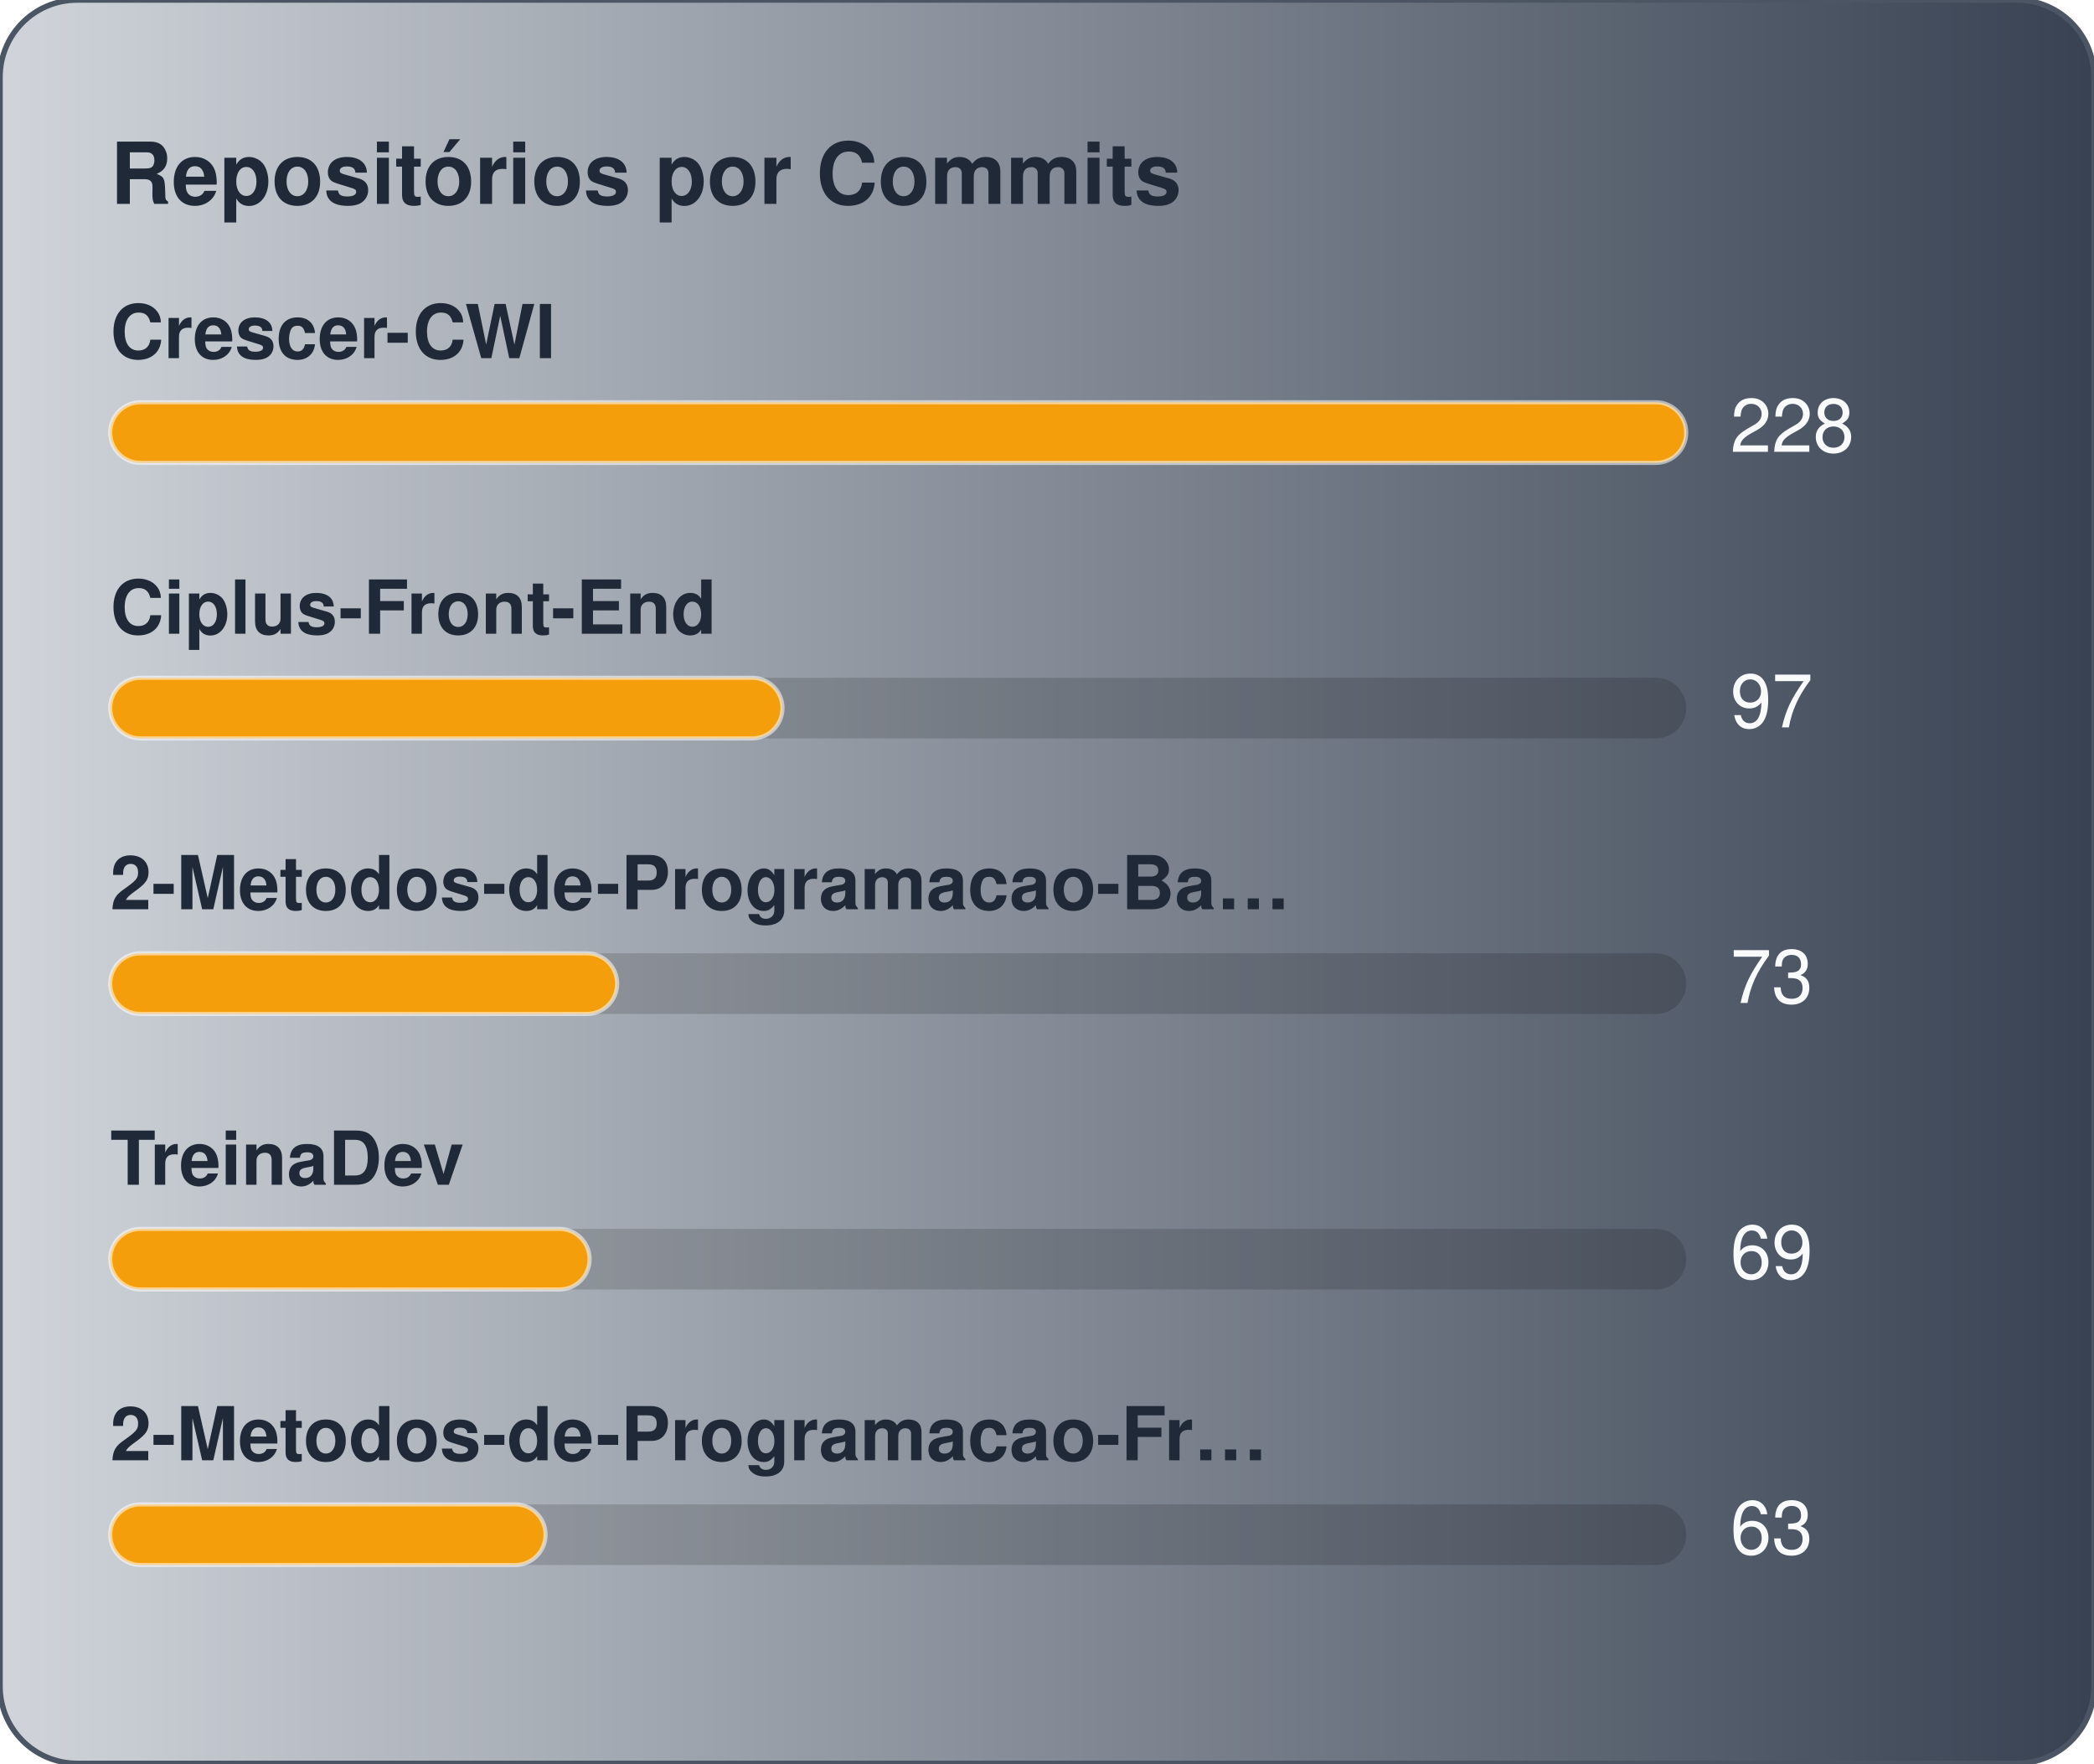
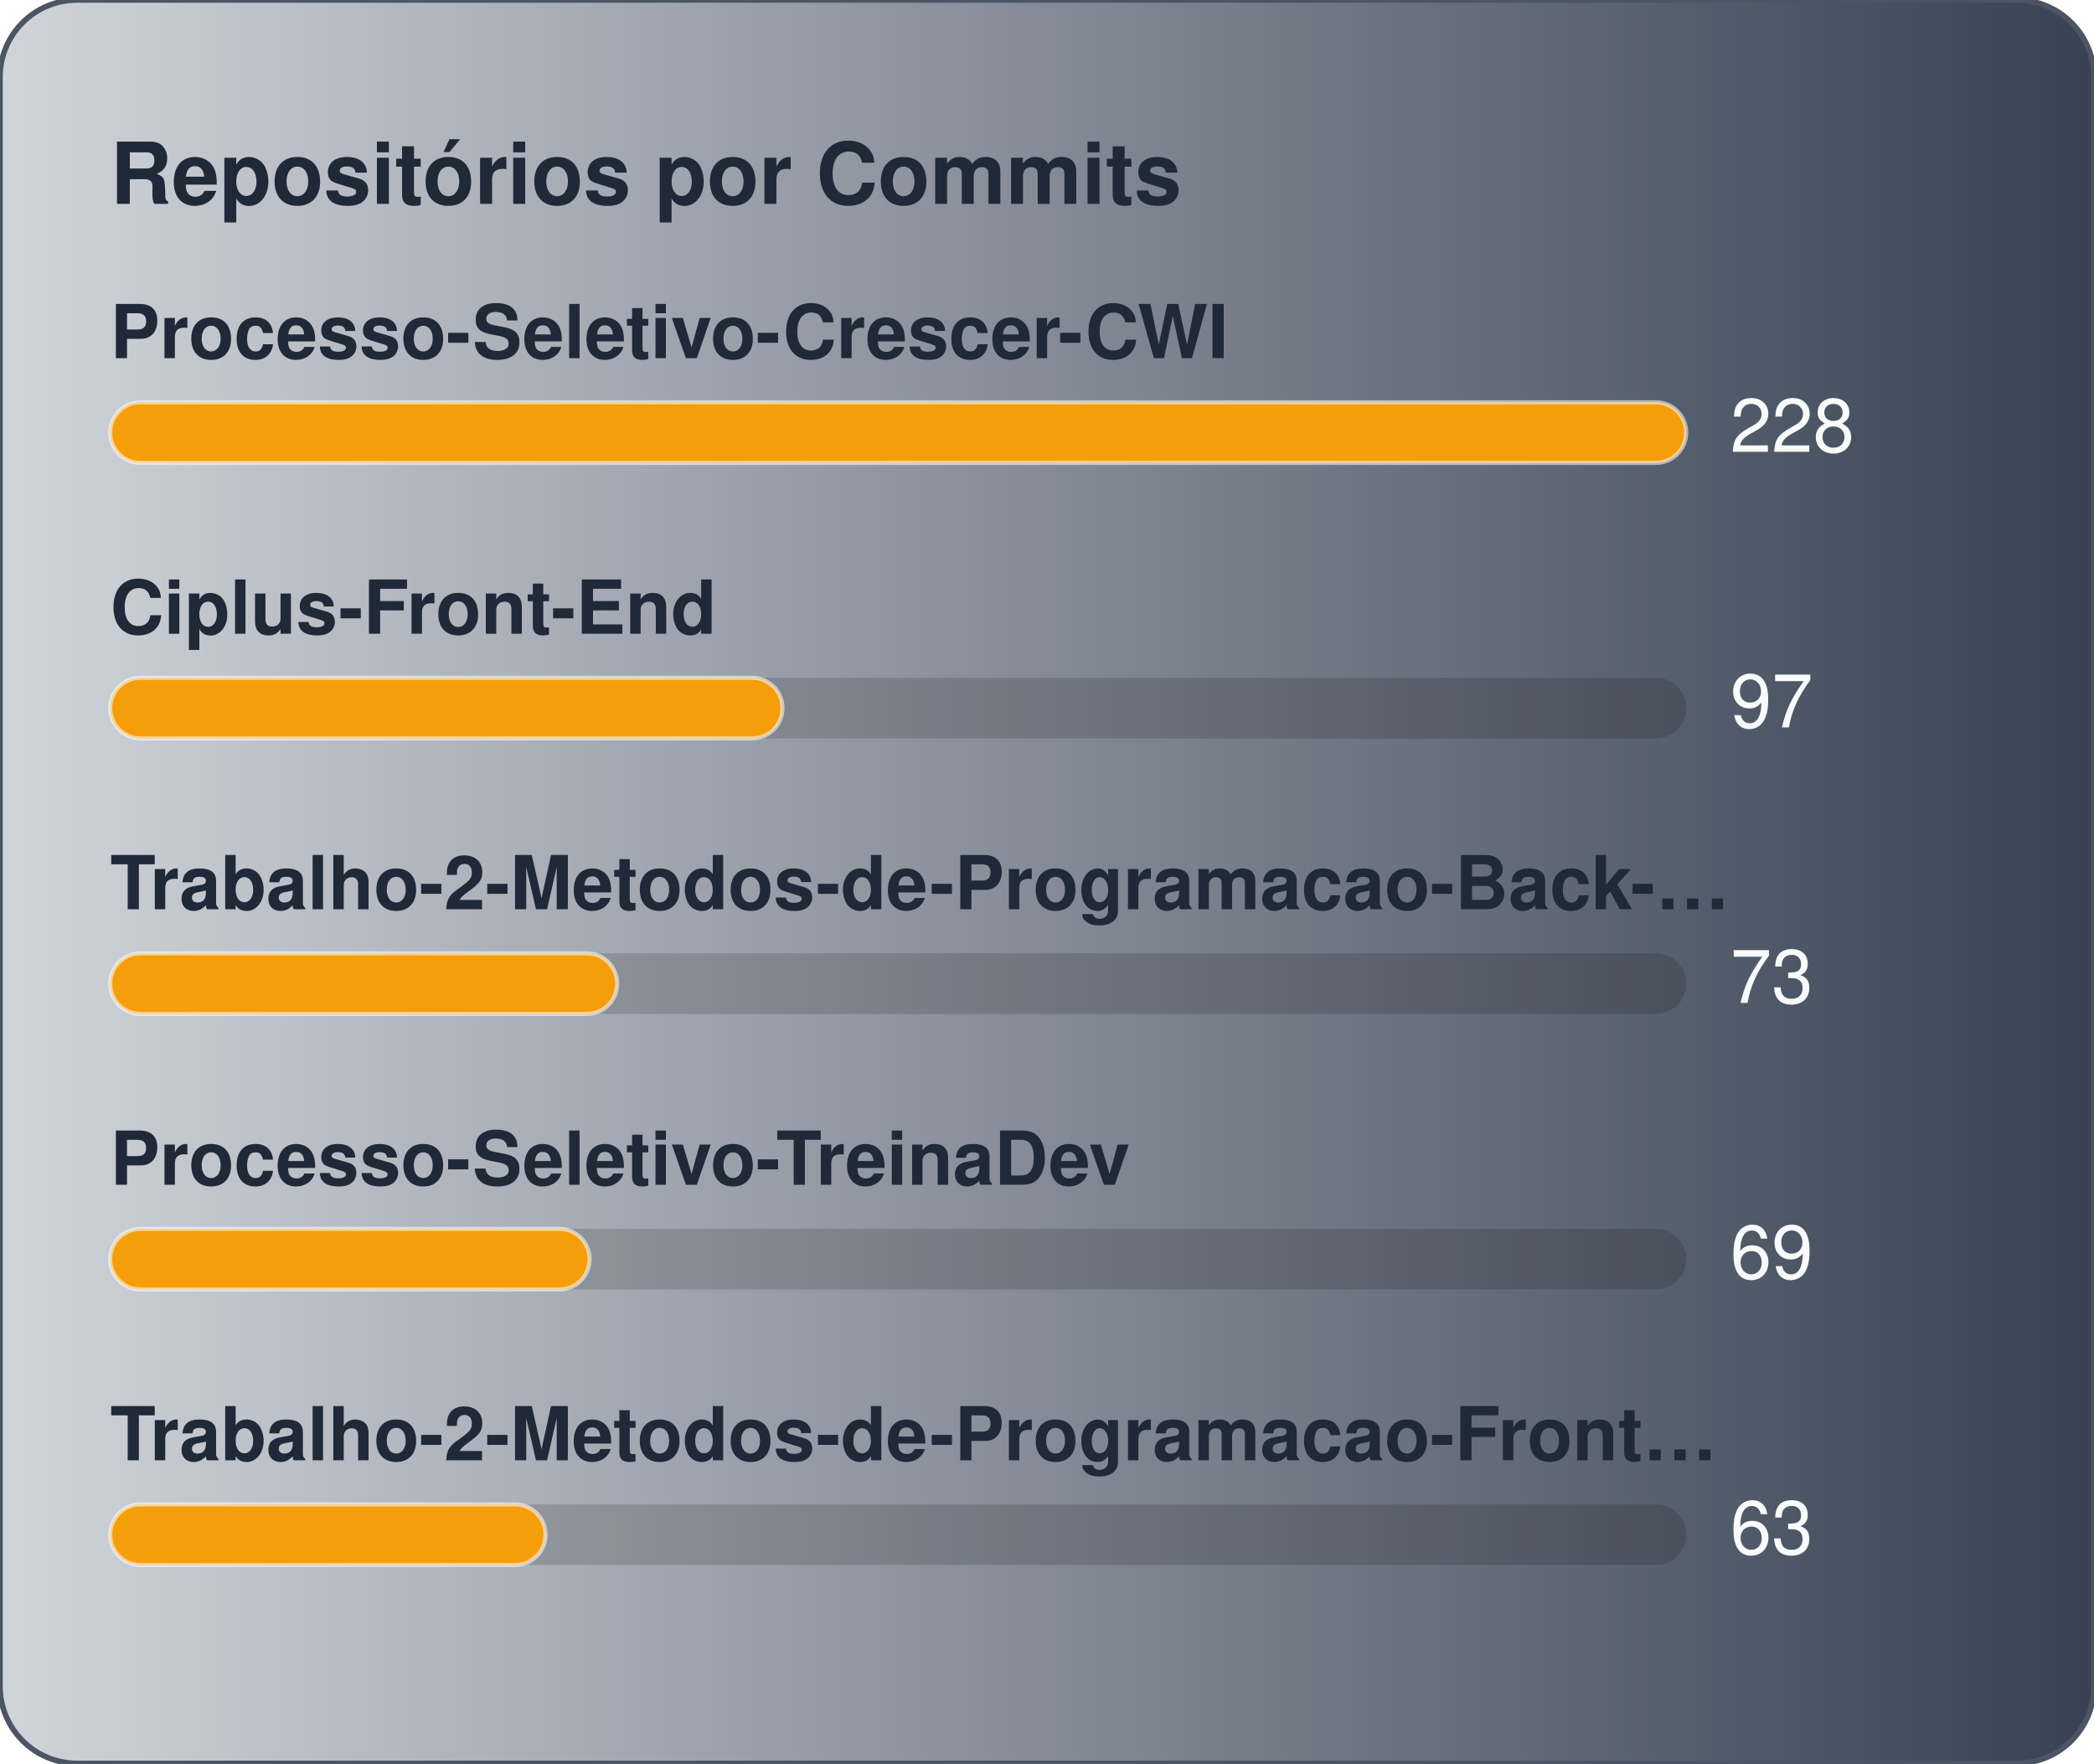
<svg xmlns="http://www.w3.org/2000/svg" width="380" height="320" viewBox="0 0 380 320" role="img" aria-label="Repositórios por Commits">
  <defs>
    <linearGradient id="gradCommits" x1="0%" y1="0%" x2="100%" y2="0%">
      <stop offset="0%" stop-color="#D1D5DB" />
      <stop offset="100%" stop-color="#374151" />
    </linearGradient>
  </defs>
  <style>
    text { font-family: -apple-system, BlinkMacSystemFont, "Segoe UI", Helvetica, Arial, sans-serif; font-size: 13.5px; }
    .card { fill: url(#gradCommits); stroke: #4b5563; stroke-width: 1; }
    .title { fill: #1f2937; font-weight: 700; font-size: 15.5px; }
    .lbl { fill: #1f2937; font-weight: 600; }
    .val { fill: #f9fafb; }
    .track { fill: rgba(0,0,0,0.15); }
    .bar { stroke: rgba(255,255,255,0.55); stroke-width: 0.75; }
  </style>
  <rect x="0" y="0" width="380" height="320" rx="14" class="card" />
  <text x="20" y="37" class="title">Repositórios por Commits</text>
-   <text x="20" y="65" class="lbl">Crescer-CWI</text>
+   <text x="20" y="65" class="lbl">Processo-Seletivo-Crescer-CWI</text>
  <rect x="20" y="73" width="286" height="11" rx="5.5" class="track" />
  <rect x="20" y="73" width="286" height="11" rx="5.5" fill="#f59e0b" class="bar" />
  <text x="314" y="82" class="val">228</text>
  <text x="20" y="115" class="lbl">Ciplus-Front-End</text>
  <rect x="20" y="123" width="286" height="11" rx="5.5" class="track" />
  <rect x="20" y="123" width="122" height="11" rx="5.5" fill="#f59e0b" class="bar" />
  <text x="314" y="132" class="val">97</text>
-   <text x="20" y="165" class="lbl">2-Metodos-de-Programacao-Ba…</text>
+   <text x="20" y="165" class="lbl">Trabalho-2-Metodos-de-Programacao-Back-…</text>
  <rect x="20" y="173" width="286" height="11" rx="5.5" class="track" />
  <rect x="20" y="173" width="92" height="11" rx="5.5" fill="#f59e0b" class="bar" />
  <text x="314" y="182" class="val">73</text>
-   <text x="20" y="215" class="lbl">TreinaDev</text>
+   <text x="20" y="215" class="lbl">Processo-Seletivo-TreinaDev</text>
  <rect x="20" y="223" width="286" height="11" rx="5.5" class="track" />
  <rect x="20" y="223" width="87" height="11" rx="5.5" fill="#f59e0b" class="bar" />
  <text x="314" y="232" class="val">69</text>
-   <text x="20" y="265" class="lbl">2-Metodos-de-Programacao-Fr…</text>
+   <text x="20" y="265" class="lbl">Trabalho-2-Metodos-de-Programacao-Front…</text>
  <rect x="20" y="273" width="286" height="11" rx="5.5" class="track" />
  <rect x="20" y="273" width="79" height="11" rx="5.5" fill="#f59e0b" class="bar" />
  <text x="314" y="282" class="val">63</text>
</svg>
